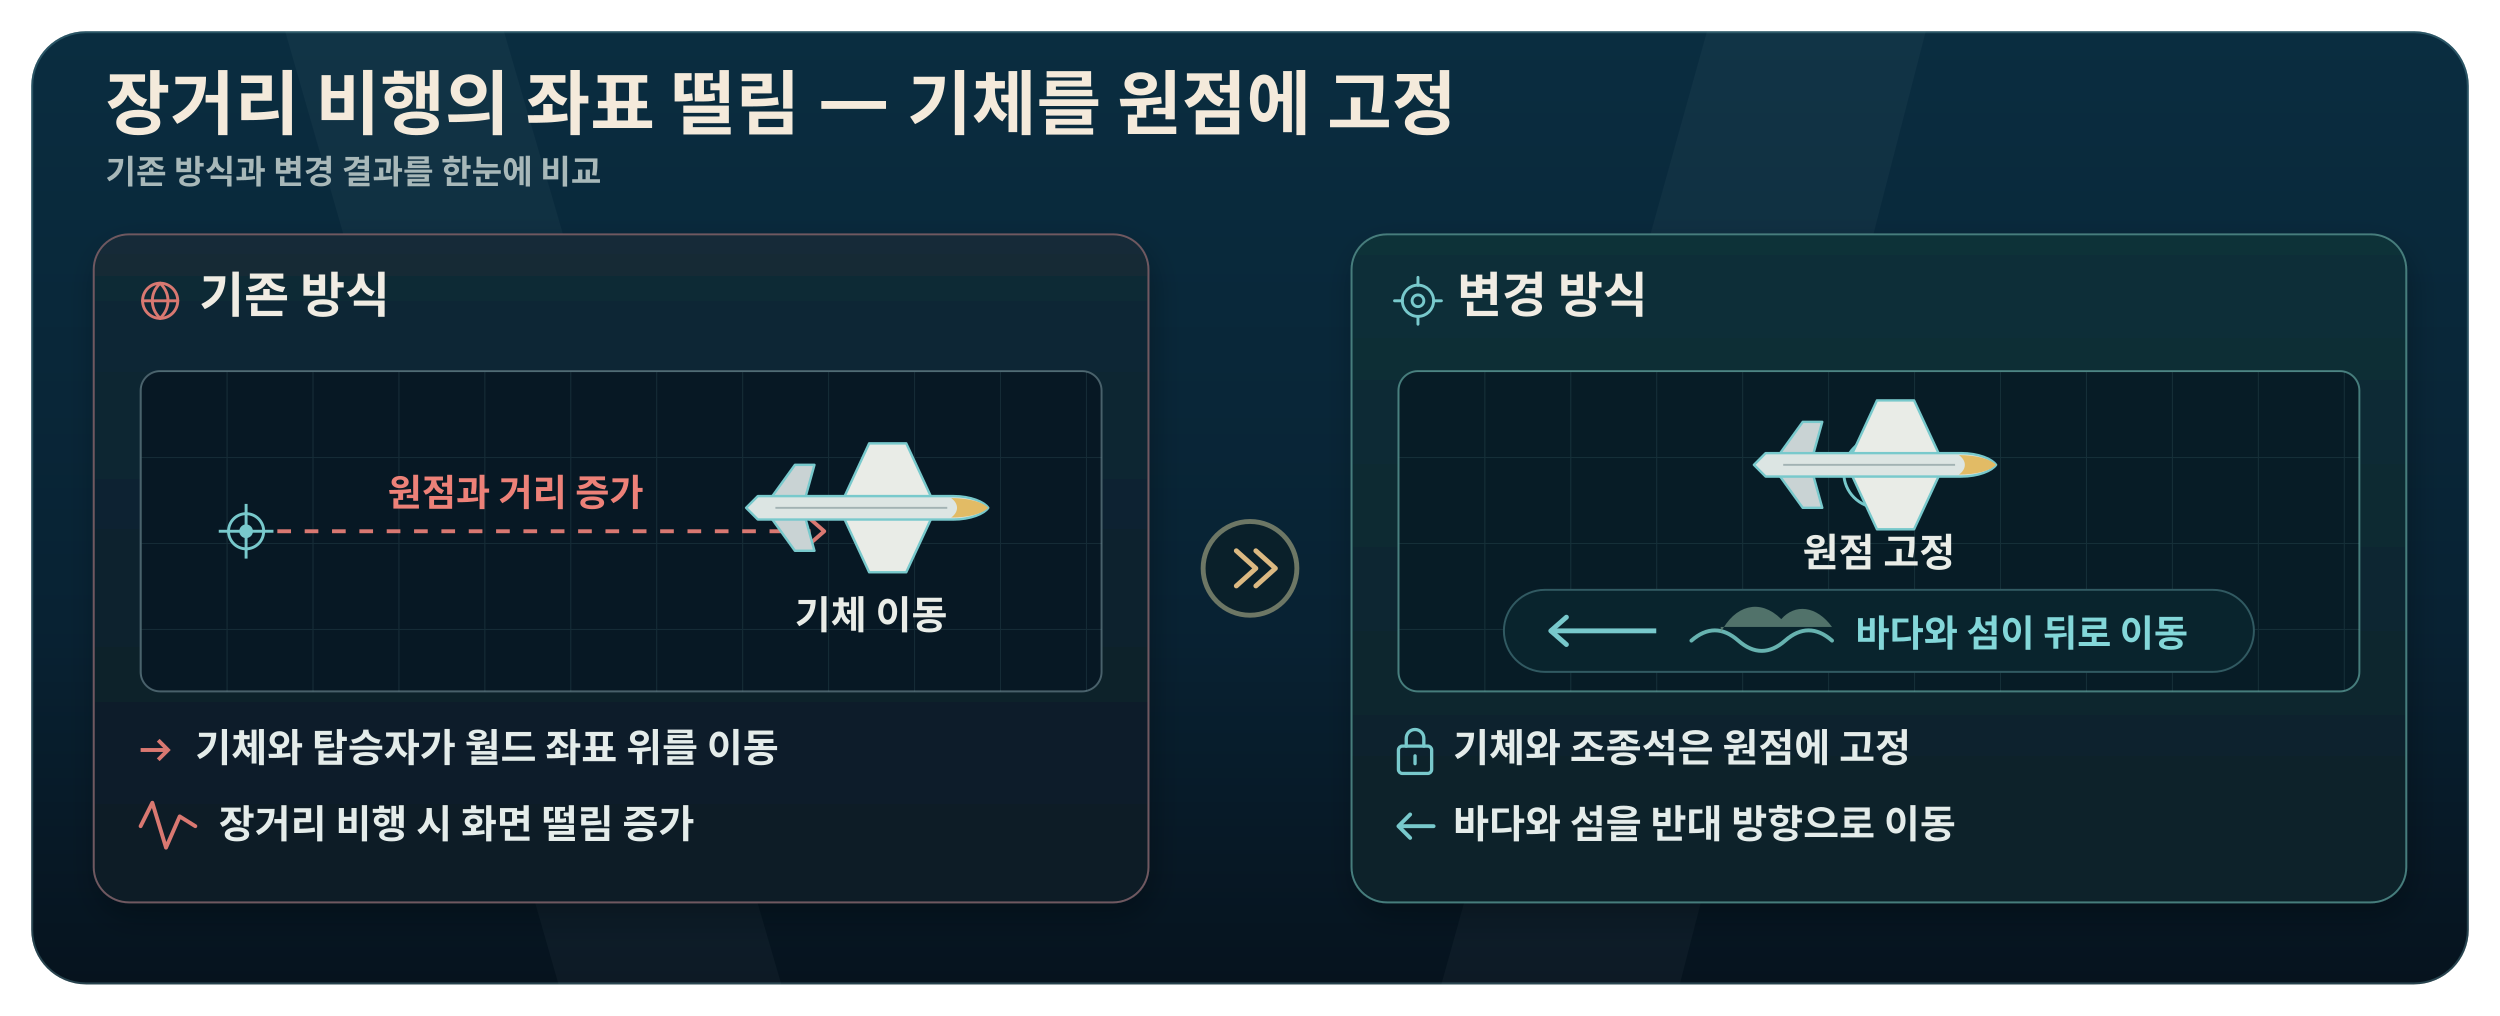
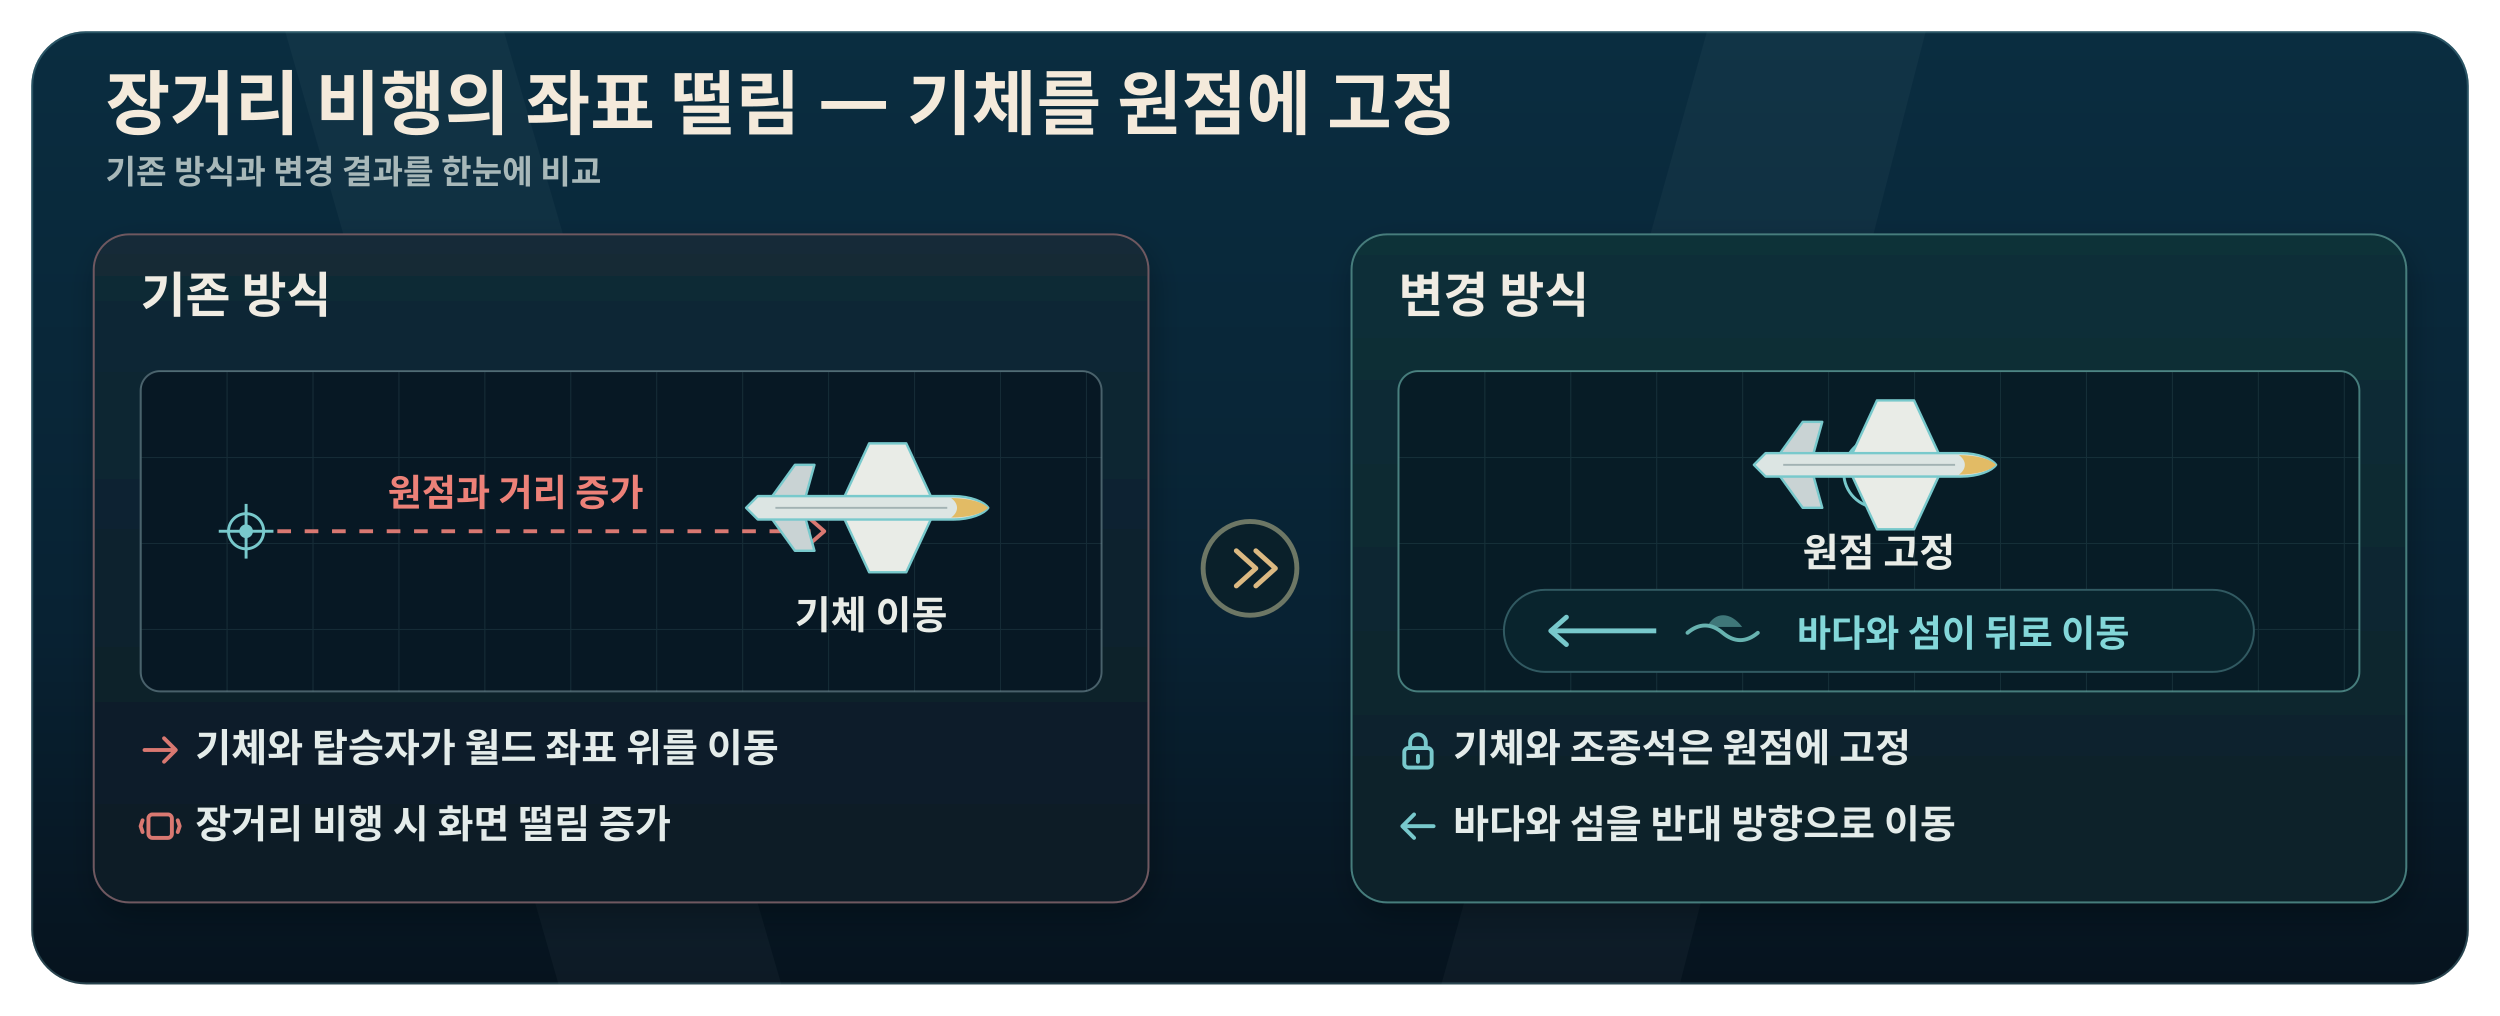
<svg xmlns="http://www.w3.org/2000/svg" width="1280" height="520" viewBox="0 0 1280 520" role="img" aria-labelledby="title desc">
  <defs>
    <linearGradient id="background" x1="0" y1="0" x2="0" y2="1">
      <stop stop-color="#0a2d40" />
      <stop offset=".62" stop-color="#082233" />
      <stop offset="1" stop-color="#06131e" />
    </linearGradient>
    <linearGradient id="beforeCard" x1="0" y1="0" x2="0" y2="1">
      <stop stop-color="#122a37" />
      <stop offset="1" stop-color="#0a1b26" />
    </linearGradient>
    <linearGradient id="afterCard" x1="0" y1="0" x2="0" y2="1">
      <stop stop-color="#0c3039" />
      <stop offset="1" stop-color="#082029" />
    </linearGradient>
    <pattern id="grid" width="44" height="44" patternUnits="userSpaceOnUse">
      <path d="M44 0H0V44" fill="none" stroke="#8fd4d7" stroke-opacity=".11" />
    </pattern>
    <filter id="shadow" x="-15%" y="-15%" width="130%" height="140%">
      <feDropShadow dy="7" stdDeviation="8" flood-color="#000" flood-opacity=".26" />
    </filter>
    <style>
      text{font-family:Pretendard,"Noto Sans KR","Segoe UI",sans-serif}
      .title{fill:#f4eadb;font-size:36px;font-weight:700}.sub{fill:#a8b8b9;font-size:17px;font-weight:600}
      .cardTitle{fill:#f0ece3;font-size:25px;font-weight:700}.label{fill:#e9ece7;font-size:20px;font-weight:650}
      .muted{fill:#aebbbc;font-size:18px;font-weight:550}.danger{fill:#ed8178;font-size:19px;font-weight:650}
      .accent{fill:#83d7d9;font-size:19px;font-weight:650}.fact{fill:#e4ecea;font-size:20px;font-weight:600}
    </style>
    <g id="ekranoplanTop" stroke="#78c9cc" stroke-width="1.25" stroke-linejoin="round">
      <path d="M-52-4L-39-22H-29L-34-4V4L-29 22H-39L-52 4Z" fill="#c9d3d4" />
      <path d="M-14-5L-1-33H18L31-5V5L18 33H-1L-14 5Z" fill="#e9ece7" />
      <path d="M-58-6H42C51-6 58-3 60 0C58 3 51 6 42 6H-58L-64 0Z" fill="#dce5e3" />
      <path d="M41-5C50-5 57-3 60 0C57 3 50 5 41 5C45 2 45-2 41-5Z" fill="#e2bb65" stroke="none" />
      <path d="M-49 0H39" fill="none" stroke="#93a5a7" stroke-width="1" opacity=".8" />
    </g>
  </defs>
  <rect x="16" y="16" width="1248" height="488" rx="28" fill="url(#background)" />
  <path d="M146 16h112l142 488H286zM874 16h112l-126 488H738z" fill="#d1f7f4" fill-opacity=".035" />
  <rect x="16.5" y="16.5" width="1247" height="487" rx="27.5" fill="none" stroke="#73aeb9" stroke-opacity=".31" />
  <text x="54" y="66" class="title">장거리 비행의 좌표 떨림 — 기체를 원점에 고정</text>
  <text x="54" y="94" class="sub">기존 방식과 변경 결과를 한눈에 비교</text>
  <g filter="url(#shadow)">
    <rect x="48" y="120" width="540" height="342" rx="18" fill="url(#beforeCard)" stroke="#6f5960" />
    <rect x="692" y="120" width="540" height="342" rx="18" fill="url(#afterCard)" stroke="#467d7c" />
  </g>
-   <g transform="translate(72 160)">
-     <g fill="none" stroke="#d97871" stroke-width="1.5" stroke-linecap="round">
-       <circle cx="10" cy="-6" r="9" />
-       <path d="M1-6h18M10-15c3 3 4 6 4 9s-1 6-4 9M10-15c-3 3-4 6-4 9s1 6 4 9" />
-     </g>
-     <text x="30" y="0" class="cardTitle">기존 방식</text>
-   </g>
-   <g transform="translate(716 160)">
-     <g fill="none" stroke="#78c9cc" stroke-width="1.5" stroke-linecap="round">
-       <circle cx="10" cy="-6" r="8" />
-       <circle cx="10" cy="-6" r="3" />
-       <path d="M10-18v4M10 2v4M-2-6h4M18-6h4" />
-     </g>
-     <text x="30" y="0" class="cardTitle">변경 방식</text>
-   </g>
+   <text x="72" y="160" class="cardTitle">기존 방식</text>
+   <text x="716" y="160" class="cardTitle">변경 방식</text>
  <g transform="translate(72 190)">
    <rect width="492" height="164" rx="10" fill="#071824" stroke="#49616b" />
    <rect width="492" height="164" rx="10" fill="url(#grid)" />
    <g transform="translate(54 82)" fill="none" stroke="#78c9cc" stroke-width="1.5">
      <circle r="9" />
      <path d="M-14 0h28M0-14v28" />
    </g>
    <circle cx="54" cy="82" r="3.5" fill="#78c9cc" />
    <path d="M70 82H350" fill="none" stroke="#d97871" stroke-width="2" stroke-dasharray="7 7" />
    <path d="M342 75l8 7-8 7" fill="none" stroke="#d97871" stroke-width="2" stroke-linecap="round" stroke-linejoin="round" />
    <text x="192" y="69" class="danger" text-anchor="middle">원점과 거리 증가</text>
    <g transform="translate(374 70)">
      <use href="#ekranoplanTop" />
      <text x="0" y="62" class="label" text-anchor="middle">기체 이동</text>
    </g>
  </g>
  <g transform="translate(72 384)">
-     <path d="M0 0h14" stroke="#d97871" stroke-width="2" />
-     <path d="M9-5l5 5-5 5" fill="none" stroke="#d97871" stroke-width="2" />
+     <g transform="translate(0 -10)" fill="none" stroke="#d97871" stroke-width="2" stroke-linecap="round" stroke-linejoin="round">
+       <path d="M2 10h16M12 4l6 6-6 6" />
+     </g>
    <text x="28" y="6" class="fact">기체와 탑승자가 월드 좌표 위를 이동</text>
-     <path d="M0 39l6-12 7 23 7-16 8 5" fill="none" stroke="#d97871" stroke-width="2" stroke-linecap="round" stroke-linejoin="round" />
-     <text x="40" y="45" class="fact">장거리 비행 시 화면 떨림 증가</text>
+     <g transform="translate(0 29)" fill="none" stroke="#d97871" stroke-width="2" stroke-linecap="round" stroke-linejoin="round">
+       <rect x="4" y="4" width="12" height="12" rx="2" />
+       <path d="M1 7l-1 3 1 3M19 7l1 3-1 3" />
+     </g>
+     <text x="28" y="45" class="fact">장거리 비행 시 화면 떨림 증가</text>
  </g>
  <g transform="translate(716 190)">
    <rect width="492" height="164" rx="10" fill="#071c26" stroke="#467d7c" />
    <rect width="492" height="164" rx="10" fill="url(#grid)" />
    <g transform="translate(246 52)" fill="none" stroke="#78c9cc" stroke-width="1.5">
      <circle r="18" />
      <path d="M-28 0h56M0-28v56" />
    </g>
    <circle cx="246" cy="52" r="4" fill="#dcb982" />
    <g transform="translate(246 48)">
      <use href="#ekranoplanTop" />
      <text x="0" y="52" class="label" text-anchor="middle">원점 고정</text>
    </g>
    <g transform="translate(54 112)">
      <rect width="384" height="42" rx="21" fill="#09242d" stroke="#315a62" />
      <path d="M78 21H24" fill="none" stroke="#78c9cc" stroke-width="2.5" />
      <path d="M32 14l-8 7 8 7" fill="none" stroke="#78c9cc" stroke-width="2.5" stroke-linecap="round" stroke-linejoin="round" />
-       <g transform="translate(96 1)" fill="none" stroke="#67b3b0" stroke-width="2" stroke-linecap="round">
-         <path d="M0 25c8-7 16-7 24 0s16 7 24 0 16-7 24 0" />
-         <path d="M15 21c7-14 20-18 31-7 7-8 18-7 26 4H15Z" fill="#6d9181" fill-opacity=".72" stroke="none" />
+       <g transform="translate(94 10)" fill="none" stroke="#67b3b0" stroke-width="2" stroke-linecap="round" stroke-linejoin="round">
+         <path d="M0 12c6-5 12-5 18 0s12 5 18 0" />
+         <path d="M10 9c4-8 12-8 18 0Z" fill="#67b3b0" fill-opacity=".58" stroke="none" />
      </g>
-       <text x="180" y="29" class="accent">바다와 섬이 뒤로 이동</text>
+       <text x="150" y="29" class="accent">바다와 섬이 뒤로 이동</text>
    </g>
  </g>
  <g transform="translate(716 384)">
-     <g fill="none" stroke="#78c9cc" stroke-width="1.7" stroke-linecap="round" stroke-linejoin="round">
-       <rect x="0" y="-2" width="17" height="14" rx="2" />
-       <path d="M4-2v-4a4.5 4.5 0 0 1 9 0v4M8.5 3v4" />
+     <g transform="translate(0 -10)" fill="none" stroke="#78c9cc" stroke-width="2" stroke-linecap="round" stroke-linejoin="round">
+       <rect x="3" y="9" width="14" height="10" rx="2" />
+       <path d="M6 9V6a4 4 0 0 1 8 0v3M10 13v3" />
    </g>
    <text x="28" y="6" class="fact">기체와 조종석은 원점에 고정</text>
-     <path d="M18 39H0M6 33l-6 6 6 6" fill="none" stroke="#78c9cc" stroke-width="2" stroke-linecap="round" stroke-linejoin="round" />
+     <g transform="translate(0 29)" fill="none" stroke="#78c9cc" stroke-width="2" stroke-linecap="round" stroke-linejoin="round">
+       <path d="M18 10H2M8 4l-6 6 6 6" />
+     </g>
    <text x="28" y="45" class="fact">바다와 섬을 반대 방향으로 이동</text>
  </g>
  <g transform="translate(640 291)" fill="none" stroke="#dcb982" stroke-width="2.5" stroke-linecap="round" stroke-linejoin="round">
    <circle r="24" fill="#0a202a" stroke="#6d7765" />
    <path d="M-7-9l10 9-10 9M3-9l10 9-10 9" />
  </g>
</svg>
